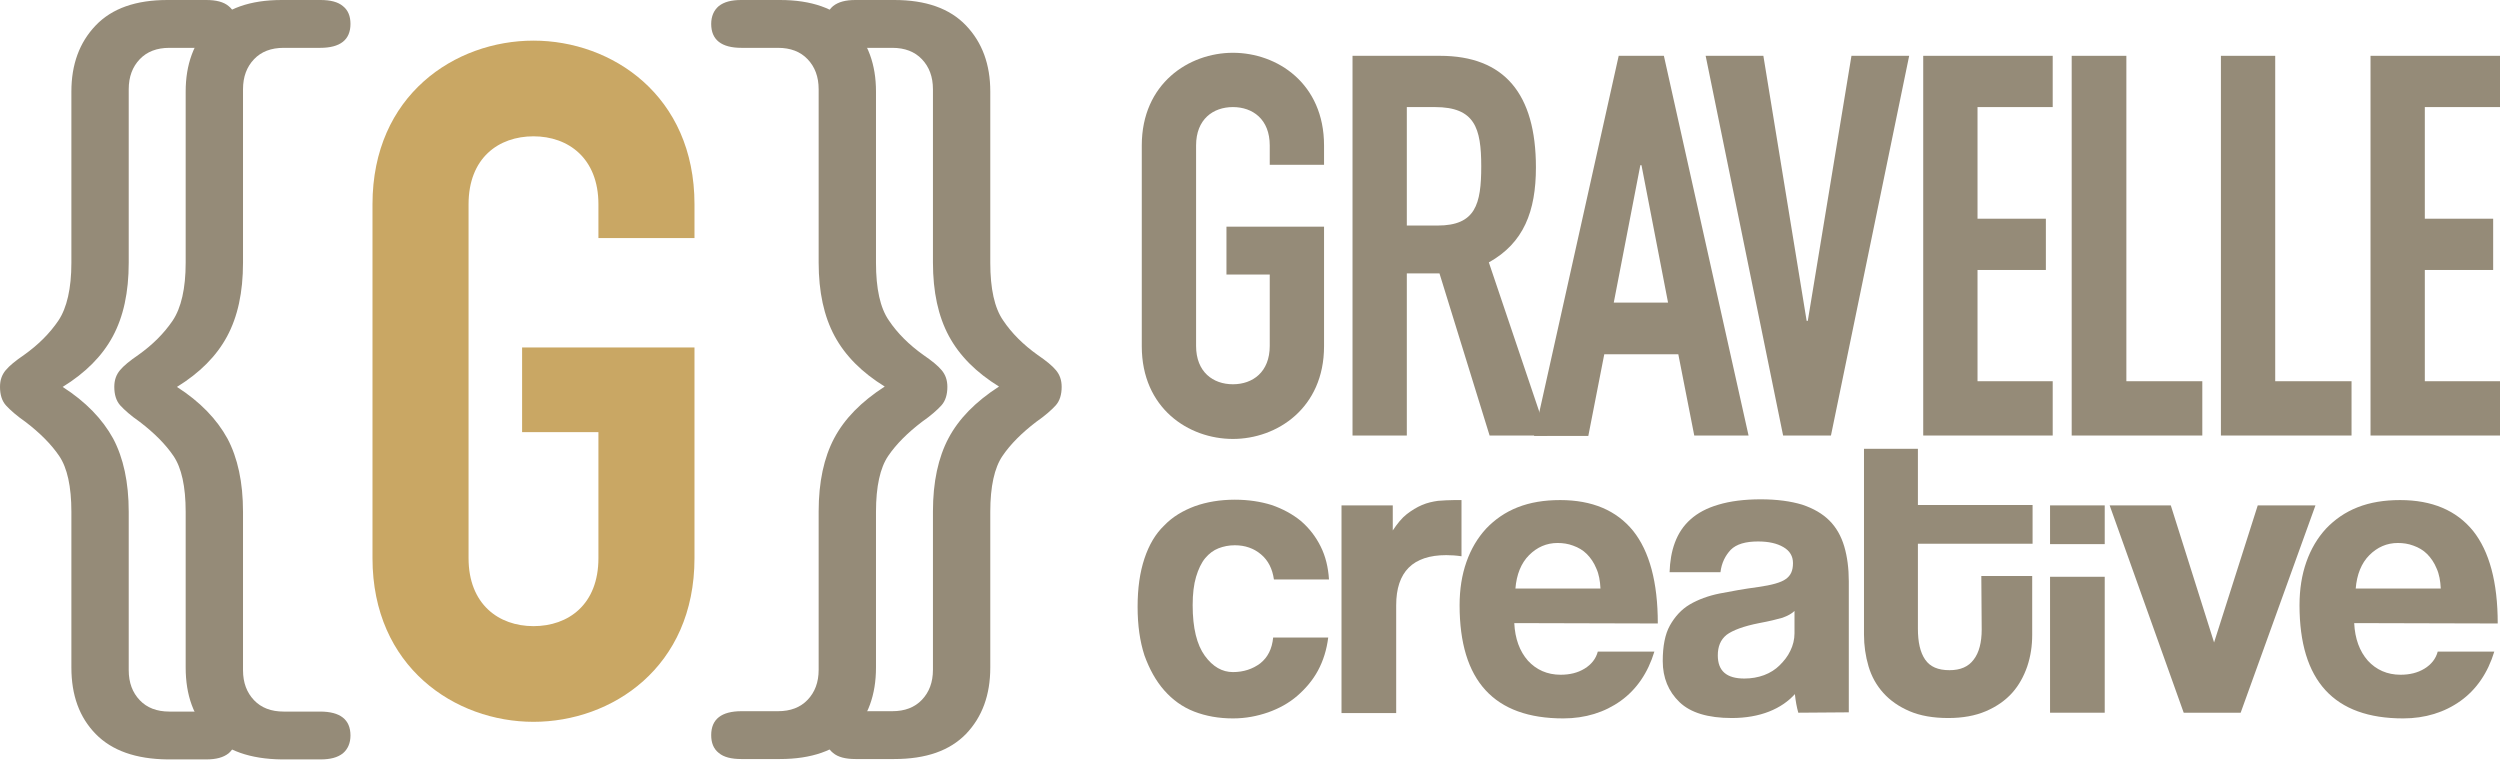
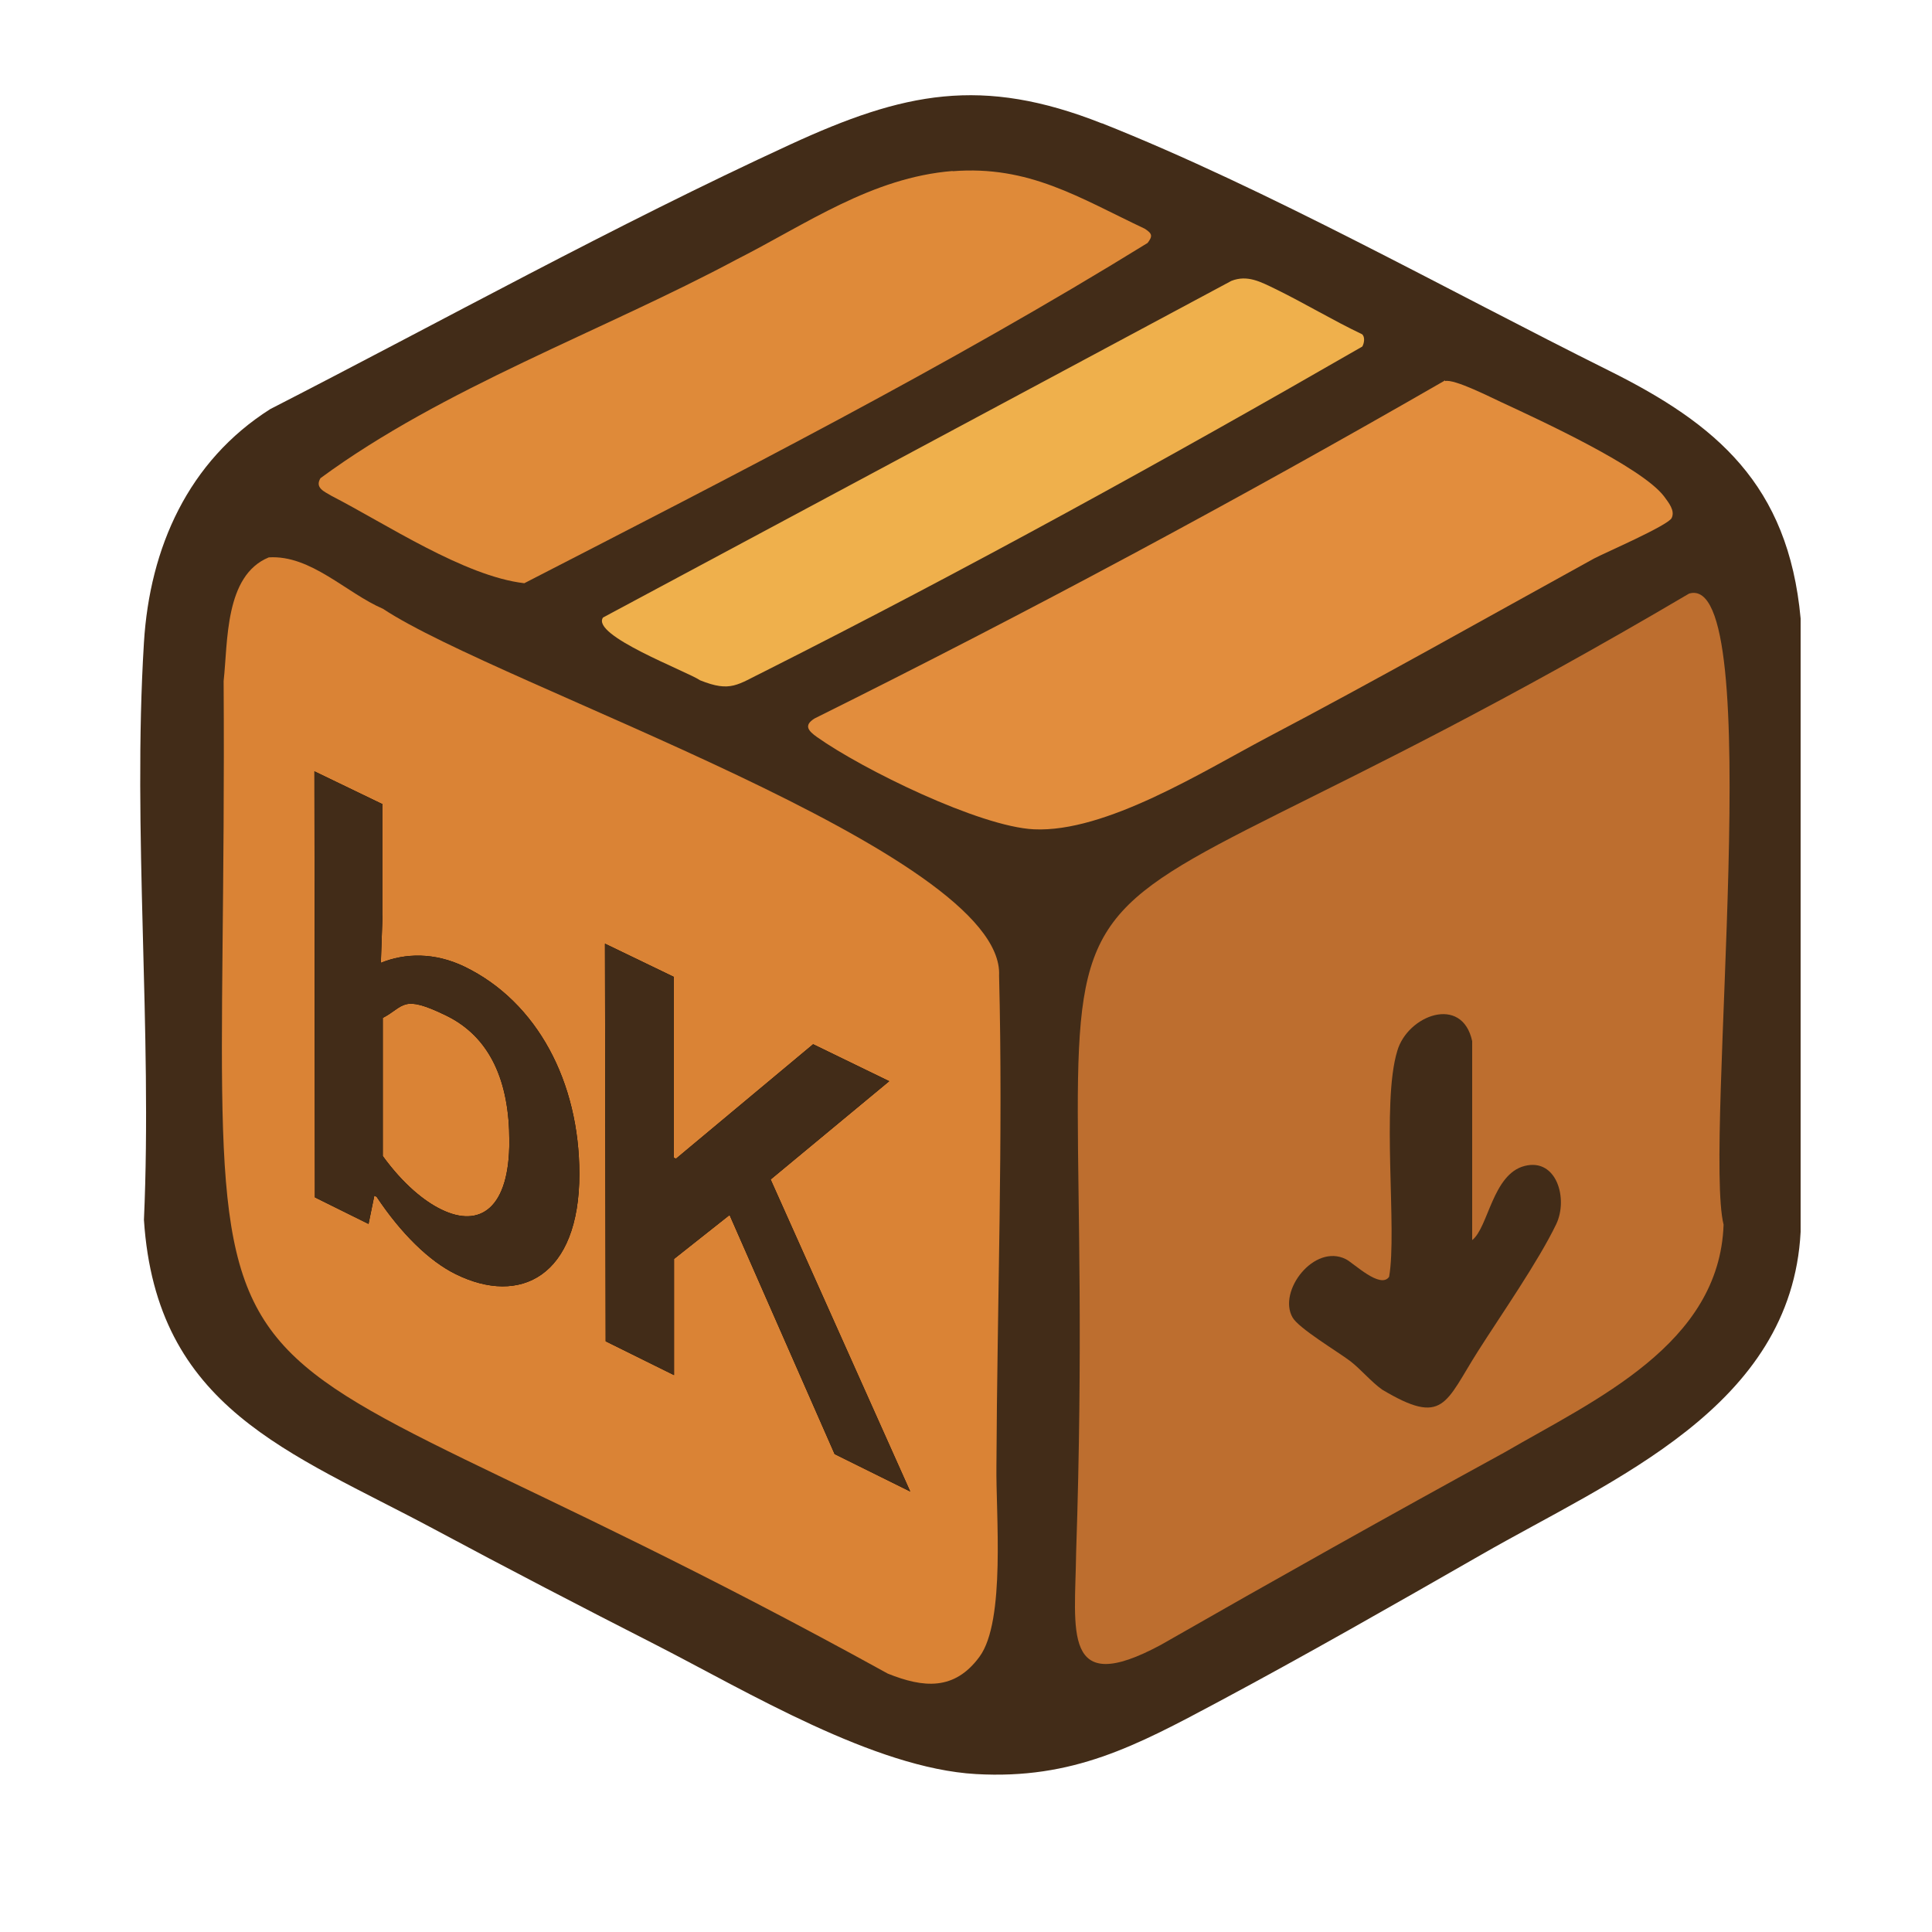
- <svg xmlns="http://www.w3.org/2000/svg" version="1.1" id="Layer_1" x="0px" y="0px" viewBox="0 0 658.4 199.9" enable-background="new 0 0 658.4 199.9" xml:space="preserve">
-   <path fill="#C9A764" d="M98.1,53.8c0-28.8,21.8-43.1,42.4-43.1s42.4,14.4,42.4,43.1v8.9h-25.3v-8.9c0-12.1-7.9-17.9-17.1-17.9  s-17.1,5.7-17.1,17.9V147c0,12.1,7.9,17.9,17.1,17.9s17.1-5.7,17.1-17.9v-33.2h-20.1V91.5h45.4V147c0,28.8-21.8,43.1-42.4,43.1  S98.1,175.7,98.1,147V53.8z" />
-   <g>
+ <svg xmlns="http://www.w3.org/2000/svg" width="800" height="800" version="1.1" viewBox="0 0 800 800">
+   <defs>
+     <style>
+       .st0 {
+         fill: #422c18;
+       }
+ 
+       .st1 {
+         fill: #e28d3d;
+       }
+ 
+       .st2 {
+         fill: #da8335;
+       }
+ 
+       .st3 {
+         fill: #df8a39;
+       }
+ 
+       .st4 {
+         fill: #efb04c;
+       }
+ 
+       .st5 {
+         fill: #bd6e2f;
+       }
+     </style>
+   </defs>
+   <g id="Layer_3">
+     <path class="st0" d="M456.2,51c68.5,27.2,142.8,69,210.1,102.5,44.4,22.1,74.2,47.1,79.3,102.6v254c-3.8,72.7-77.8,102.4-132.3,133.7-35.8,20.5-72.7,41.6-109,61-33.9,18.1-60,32.1-100.2,29.8-42.1-2.4-94.6-34.1-132.5-53.5-30.8-15.7-61.6-31.7-92-48-59.8-32-114.9-49.9-120-128,3.5-78.4-4.8-161,0-239,2.4-39.4,18.4-75.2,52.3-96.7,71.4-36.6,142.4-76,215.4-109.6,46.9-21.6,79.2-28.4,129-8.7Z" />
+     <path class="st0" d="M394.4,70.9c-33.7,2.6-60.7,22-89.4,36.6-45.2,22.9-92.7,43.7-137,68s-32.4,17.6-35.4,22.6,1.6,5.4,4.7,7.4c16.8,10.2,48.4,26,66.6,33.4,4.4,1.8,8.1,3.8,13.1,2.7,77-38.8,153.5-79.7,228.3-122.7,5.8-3.4,26.9-14.3,29.9-18.1s1.9-3.9-1.2-5.9c-27.2-12.9-47.9-26.3-79.6-23.8ZM522.2,117c-4.1-1.7-8-2.2-12.3-.6-85.3,49-172.9,93.9-260.1,139.4-.5,1.5-.4,3.4.4,4.8s35.2,19.3,39.8,21.2c12.7,5.1,15.4,1.9,26.7-3.7,41.7-20.3,85.8-44.9,127-67,40.6-21.7,80.6-44.5,120.5-67.5.8-1.4,1.1-4-.1-5.1-12.2-5.8-23.9-12.9-36-18.8s-4.5-2.1-5.8-2.7ZM598.4,157.8c-85.6,49.2-172.6,96-261.1,140-4.7,2.8-2.5,5.2,1,7.7,18.9,13.3,67.3,37.1,89.8,38.2,29.6,1.4,69.9-23.9,96.2-37.8,45.6-24.1,90.5-49.5,135.7-74.3s31.4-15.2,32.2-16.8c1.5-3.1-1.3-6.4-3.1-8.9-9.2-12.3-51.6-31.8-67.1-38.9-4.6-2.1-19.8-9.9-23.6-8.9ZM111.3,230.8c-11,2.5-16.5,22.8-17.6,32.4s.6,12.7-1.2,18.8c3.7,71.9-3.7,148.7,1.1,220,2.3,35,16,51.7,44.1,69.9,49.2,31.9,105.5,56.9,157.8,83.2,22.9,11.5,49.2,28.6,72.2,37.8s27.5,7.3,38-7c10.9-14.8,6.6-59.5,7-79,.6-37.9,1.1-76.1,1-113.9s2.2-61.3,0-89.1c-2-27.2-25.5-38.4-47-50-68-36.7-139.2-67.1-208.1-101.9-11.2-5.7-23.2-14.5-34.8-19.2s-7.5-3.2-12.5-2.1ZM699.4,245.8c-2.9.5-10.3,5-13.4,6.6-27.7,14.5-54.2,31.4-81.7,46.3-38.5,21-78.4,39.8-116.3,61.7-24.1,13.9-38.5,27.3-40.4,56.6-3.4,52.5.6,110.8,0,164.1-.2,20.5-1.8,41.5-2.1,61.9-.1,8-1.2,35.1,1.6,40.5,6.2,11.7,25.2,1.7,33.4-2.4,20.1-9.9,38.8-22.8,58.3-33.7,27.9-15.5,56.4-30,84-46,37.5-21.8,89.1-44.6,90.7-94.3-3.6-77.8,4.7-159.8,0-237.1-.6-9.5-1.1-26.5-14.3-24.2Z" />
+     <path class="st2" d="M111.3,230.8c17.4-1.1,32,14.7,47.3,21.3,48.3,32,257.6,101,255.1,151.9,1.7,66.9-.8,135.8-1.1,203-.3,19.5,3.9,64.2-7,79-10.4,14.2-23.3,12.9-38,7C54,520,94.7,627.5,92.6,282c1.8-16.3.4-43.7,18.7-51.2Z" />
+     <path class="st5" d="M699.4,245.8c32.8-9.9,5.9,227.7,14.3,261.3-1.7,49.6-53.2,72.5-90.7,94.3-47.7,26.1-95.1,52.7-142.3,79.7-41.2,22.2-35.5-6-35.1-38.1,11.6-346.7-58.1-213.3,253.8-397.2Z" />
+     <path class="st0" d="M609.6,513.6v-82.5c-4.2-19.3-26.7-10.7-31,4-6.7,21.9,0,74.3-3.4,93.6-3.6,5.2-14.7-5.7-17.9-7.3-13.1-6.6-28.3,13.2-22.1,24.1,2.5,4.5,18.6,14.1,23.9,18.1,4.3,3.3,8.7,8.6,13.2,11.8,25.6,15.3,26.1,5.5,39.7-15.9,9.6-15.1,25-37.2,32.4-52.6,5-10.5.2-27.5-13.1-24.1s-15,25.5-21.7,30.7Z" />
+     <path class="st1" d="M598.4,157.8c3.8-1,19,6.8,23.6,8.9,15.5,7.2,57.9,26.7,67.1,38.9,1.8,2.5,4.6,5.8,3.1,8.9s-27.9,14.5-32.2,16.8c-45.2,24.9-90.1,50.3-135.7,74.3-26.3,13.9-66.5,39.2-96.2,37.8-22.5-1.1-70.9-24.8-89.8-38.2-3.5-2.5-5.7-4.8-1-7.7,88.5-44,175.5-90.7,261.1-140Z" />
+     <path class="st3" d="M394.4,70.9c31.7-2.5,52.3,10.9,79.6,23.8,3.1,2,3.4,3,1.2,5.9-82.6,51-171.6,96.4-258.1,140.9-24.9-2.9-57.5-24.7-79.7-36.1-3.2-1.9-7.1-3.4-4.7-7.4,51-37.5,116.3-60.6,172.4-90.6,28.8-14.6,55.8-33.9,89.4-36.6Z" />
+     <path class="st4" d="M509.9,116.3c6.6-2.6,12.1.4,18.1,3.3,12.1,5.9,23.8,13,36,18.8,1.3,1.1.9,3.7.1,5.1-80.9,46.6-164.2,92.5-247.5,134.5-11.3,5.5-14,8.8-26.7,3.7-5.6-3.8-45.3-18.6-40.2-26L509.9,116.3Z" />
+   </g>
+   <g id="Layer_4">
    <g>
      <g>
-         <path fill="#958B78" d="M55.3,193.3c-4.3-4.4-6.4-10.2-6.4-17.5v-41c0-6.7-1.1-11.6-3.2-14.7c-2.1-3.1-5.1-6.1-8.9-9     c-2.3-1.6-4-3.1-5.1-4.3c-1.1-1.2-1.6-2.9-1.6-4.9c0-1.8,0.5-3.2,1.5-4.4c1-1.2,2.6-2.5,4.8-4c3.8-2.7,6.8-5.7,9.1-9.1     c2.2-3.3,3.4-8.4,3.4-15.2V24.1c0-7.1,2.1-12.9,6.4-17.4S65.9,0,74.2,0h10.2C87,0,89,0.5,90.3,1.6c1.4,1.1,2,2.7,2,4.7     c0,4.2-2.7,6.3-8,6.3h-9.6c-3.3,0-5.9,1-7.8,3S64,20.2,64,23.5v45.7c0,7.8-1.4,14.2-4.2,19.4c-2.8,5.2-7.2,9.6-13.2,13.3     c6.1,3.9,10.5,8.5,13.3,13.6c2.7,5.1,4.1,11.5,4.1,19.3v41.7c0,3.3,1,5.9,2.9,7.9c1.9,2,4.5,3,7.8,3h9.6c5.3,0,8,2.1,8,6.3     c0,2-0.7,3.6-2,4.7c-1.4,1.1-3.3,1.6-5.9,1.6H74.2C65.9,199.9,59.6,197.7,55.3,193.3z" />
-       </g>
-     </g>
-     <g>
-       <g>
-         <path fill="#958B78" d="M25.2,193.3c-4.3-4.4-6.4-10.2-6.4-17.5v-41c0-6.7-1.1-11.6-3.2-14.7s-5.1-6.1-8.9-9     c-2.3-1.6-4-3.1-5.1-4.3c-1.1-1.2-1.6-2.9-1.6-4.9c0-1.8,0.5-3.2,1.5-4.4c1-1.2,2.6-2.5,4.8-4c3.8-2.7,6.8-5.7,9.1-9.1     c2.2-3.3,3.4-8.4,3.4-15.2V24.1c0-7.1,2.1-12.9,6.4-17.4S35.8,0,44.1,0h10.2c2.6,0,4.6,0.5,5.9,1.6c1.4,1.1,2,2.7,2,4.7     c0,4.2-2.7,6.3-8,6.3h-9.6c-3.3,0-5.9,1-7.8,3c-1.9,2-2.9,4.6-2.9,7.9v45.7c0,7.8-1.4,14.2-4.2,19.4c-2.8,5.2-7.2,9.6-13.2,13.3     c6.1,3.9,10.5,8.5,13.3,13.6c2.7,5.1,4.1,11.5,4.1,19.3v41.7c0,3.3,1,5.9,2.9,7.9s4.5,3,7.8,3h9.6c5.3,0,8,2.1,8,6.3     c0,2-0.7,3.6-2,4.7c-1.4,1.1-3.3,1.6-5.9,1.6H44.1C35.8,199.9,29.5,197.7,25.2,193.3z" />
-       </g>
-     </g>
-     <g>
-       <g>
-         <path fill="#958B78" d="M205.4,199.9h-10.2c-2.6,0-4.6-0.5-5.9-1.6c-1.4-1.1-2-2.7-2-4.7c0-4.2,2.7-6.3,8-6.3h9.6     c3.3,0,5.9-1,7.8-3c1.9-2,2.9-4.6,2.9-7.9v-41.7c0-7.8,1.4-14.2,4.1-19.3c2.7-5.1,7.1-9.6,13.3-13.6c-6-3.7-10.4-8.1-13.2-13.3     c-2.8-5.2-4.2-11.6-4.2-19.4V23.5c0-3.3-1-5.9-2.9-7.9s-4.5-3-7.8-3h-9.6c-5.3,0-8-2.1-8-6.3c0-2,0.7-3.6,2-4.7     c1.4-1.1,3.3-1.6,5.9-1.6h10.2c8.3,0,14.6,2.2,18.9,6.7c4.3,4.5,6.4,10.3,6.4,17.4v45.1c0,6.8,1.1,11.9,3.4,15.2     c2.2,3.3,5.3,6.4,9.1,9.1c2.2,1.5,3.8,2.8,4.8,4s1.5,2.6,1.5,4.4c0,2-0.5,3.7-1.6,4.9c-1.1,1.2-2.8,2.7-5.1,4.3     c-3.8,2.9-6.8,5.9-8.9,9c-2.1,3.1-3.2,8-3.2,14.7v41c0,7.2-2.1,13-6.4,17.5C220,197.7,213.7,199.9,205.4,199.9z" />
-       </g>
-     </g>
-     <g>
-       <g>
-         <path fill="#958B78" d="M235.5,199.9h-10.2c-2.6,0-4.6-0.5-5.9-1.6c-1.4-1.1-2-2.7-2-4.7c0-4.2,2.7-6.3,8-6.3h9.6     c3.3,0,5.9-1,7.8-3c1.9-2,2.9-4.6,2.9-7.9v-41.7c0-7.8,1.4-14.2,4.1-19.3c2.7-5.1,7.1-9.6,13.3-13.6c-6-3.7-10.4-8.1-13.2-13.3     c-2.8-5.2-4.2-11.6-4.2-19.4V23.5c0-3.3-1-5.9-2.9-7.9s-4.5-3-7.8-3h-9.6c-5.3,0-8-2.1-8-6.3c0-2,0.7-3.6,2-4.7     c1.4-1.1,3.3-1.6,5.9-1.6h10.2c8.3,0,14.6,2.2,18.9,6.7s6.4,10.3,6.4,17.4v45.1c0,6.8,1.1,11.9,3.4,15.2c2.2,3.3,5.3,6.4,9.1,9.1     c2.2,1.5,3.8,2.8,4.8,4s1.5,2.6,1.5,4.4c0,2-0.5,3.7-1.6,4.9c-1.1,1.2-2.8,2.7-5.1,4.3c-3.8,2.9-6.8,5.9-8.9,9s-3.2,8-3.2,14.7     v41c0,7.2-2.1,13-6.4,17.5C250.1,197.7,243.9,199.9,235.5,199.9z" />
-       </g>
-     </g>
-   </g>
-   <g>
-     <g>
-       <path fill="#958B78" d="M349.8,167.9c-0.4,3.2-1.3,6.1-2.7,8.7c-1.4,2.6-3.3,4.8-5.5,6.7s-4.8,3.3-7.6,4.3c-2.9,1-5.9,1.6-9.3,1.6    c-3.7,0-7.1-0.6-10.2-1.8s-5.7-3.1-7.9-5.6c-2.2-2.5-3.9-5.6-5.2-9.2c-1.2-3.7-1.8-7.9-1.8-12.8c0-4.9,0.6-9.1,1.8-12.7    c1.2-3.6,2.9-6.5,5.2-8.7c2.2-2.3,4.9-3.9,8.1-5.1c3.1-1.1,6.6-1.7,10.5-1.7c3.6,0,6.8,0.5,9.7,1.4c2.9,1,5.5,2.4,7.7,4.2    c2.2,1.9,3.9,4.1,5.2,6.7c1.3,2.6,2,5.5,2.2,8.7h-14.5c-0.4-2.8-1.5-5-3.4-6.6s-4.2-2.4-6.9-2.4c-1.6,0-3,0.3-4.3,0.8    s-2.5,1.4-3.5,2.6c-1,1.2-1.8,2.9-2.4,4.9s-0.9,4.5-0.9,7.5c0,6,1.1,10.4,3.2,13.3c2.1,2.9,4.6,4.3,7.4,4.3s5.2-0.8,7.2-2.3    c2-1.6,3.1-3.8,3.4-6.8L349.8,167.9L349.8,167.9z" />
-       <path fill="#958B78" d="M353.3,187.7v-54.6h13.5v6.6c1.2-1.8,2.4-3.3,3.7-4.3c1.3-1,2.6-1.8,4-2.4c1.4-0.6,2.8-0.9,4.2-1.1    c1.4-0.1,2.8-0.2,4.3-0.2h1.9v14.8c-1.3-0.2-2.7-0.3-4-0.3c-8.8,0-13.2,4.4-13.2,13.2v28.4h-14.4V187.7z" />
-       <path fill="#958B78" d="M398.8,164.1c0.2,4.1,1.4,7.4,3.6,9.9c2.2,2.4,5.1,3.7,8.6,3.7c2.4,0,4.5-0.5,6.3-1.6s3-2.6,3.5-4.5h14.9    c-1.7,5.6-4.7,10-8.9,13c-4.2,3-9.3,4.6-15.1,4.6c-18.2,0-27.3-9.9-27.3-29.8c0-4.2,0.6-8,1.8-11.4c1.2-3.4,2.9-6.3,5.2-8.8    c2.3-2.4,5-4.3,8.3-5.6s7-1.9,11.2-1.9c8.4,0,14.8,2.7,19.2,8.1c4.3,5.4,6.5,13.5,6.5,24.4L398.8,164.1L398.8,164.1z M421.5,155    c-0.1-2-0.4-3.8-1.1-5.3c-0.6-1.5-1.5-2.8-2.5-3.8s-2.2-1.7-3.6-2.2c-1.3-0.5-2.7-0.7-4.1-0.7c-2.9,0-5.4,1.1-7.5,3.2    c-2.1,2.1-3.3,5.1-3.6,8.8H421.5z" />
-       <path fill="#958B78" d="M473.6,187.7c-0.4-1.4-0.7-3-0.9-4.9c-1.7,1.9-4,3.5-6.8,4.6s-6.1,1.7-9.8,1.7c-6.3,0-10.9-1.4-13.8-4.2    s-4.4-6.4-4.4-10.8c0-3.9,0.6-7.1,1.9-9.4c1.3-2.3,3-4.2,5.2-5.5s4.9-2.3,7.9-2.9c3.1-0.6,6.4-1.2,10.1-1.7    c3.6-0.5,6.1-1.2,7.3-2.1c1.3-0.9,1.9-2.2,1.9-4.2c0-1.8-0.8-3.2-2.5-4.2s-3.9-1.5-6.7-1.5c-3.3,0-5.7,0.7-7.2,2.2    c-1.4,1.5-2.4,3.4-2.7,5.9h-13.4c0.1-2.8,0.5-5.4,1.4-7.8c0.9-2.4,2.2-4.4,4.1-6.1c1.9-1.7,4.3-3,7.4-3.9c3-0.9,6.7-1.4,11.1-1.4    c4.3,0,7.9,0.5,10.9,1.4c3,1,5.4,2.4,7.2,4.2c1.8,1.8,3.1,4.1,3.9,6.8s1.2,5.8,1.2,9.2v34.5L473.6,187.7L473.6,187.7z     M472.6,160.9c-0.7,0.7-1.8,1.3-3.2,1.8c-1.4,0.4-3.4,0.9-6.1,1.4c-4.1,0.8-7,1.9-8.6,3.1c-1.6,1.3-2.3,3.1-2.3,5.4    c0,4.1,2.3,6.1,7,6.1c1.8,0,3.6-0.3,5.2-0.9c1.6-0.6,3-1.5,4.1-2.6s2.1-2.3,2.8-3.8c0.7-1.4,1.1-3,1.1-4.6V160.9z" />
-       <path fill="#958B78" d="M521.8,151.7h13.4v15.5c0,2.9-0.4,5.6-1.3,8.3c-0.9,2.6-2.2,5-4,7s-4.1,3.6-6.9,4.8    c-2.8,1.2-6.1,1.8-9.9,1.8c-4,0-7.4-0.6-10.2-1.8c-2.8-1.2-5.1-2.8-6.9-4.8s-3.1-4.3-3.9-7s-1.2-5.5-1.2-8.4v-48.9h14.2V133h30.2    v10.2h-30.2v22.4c0,3.5,0.6,6.2,1.9,8.1c1.3,1.9,3.4,2.8,6.4,2.8c2.9,0,5-0.9,6.4-2.8c1.4-1.8,2.1-4.5,2.1-7.9L521.8,151.7    L521.8,151.7z" />
-       <path fill="#958B78" d="M575.1,187.7l-19.5-54.6h16.1l11.4,36.1l11.5-36.1h15.2l-19.7,54.6L575.1,187.7L575.1,187.7z" />
-       <path fill="#958B78" d="M620,164.1c0.2,4.1,1.4,7.4,3.6,9.9c2.2,2.4,5.1,3.7,8.6,3.7c2.4,0,4.5-0.5,6.3-1.6s3-2.6,3.5-4.5h14.9    c-1.7,5.6-4.7,10-8.9,13s-9.3,4.6-15.1,4.6c-18.2,0-27.3-9.9-27.3-29.8c0-4.2,0.6-8,1.8-11.4s2.9-6.3,5.2-8.8    c2.3-2.4,5-4.3,8.3-5.6s7-1.9,11.2-1.9c8.4,0,14.8,2.7,19.2,8.1c4.3,5.4,6.5,13.5,6.5,24.4L620,164.1L620,164.1z M642.8,155    c-0.1-2-0.4-3.8-1.1-5.3c-0.6-1.5-1.5-2.8-2.5-3.8s-2.2-1.7-3.6-2.2c-1.3-0.5-2.7-0.7-4.1-0.7c-2.9,0-5.4,1.1-7.5,3.2    c-2.1,2.1-3.3,5.1-3.6,8.8H642.8z" />
-       <g>
-         <rect x="539.9" y="133.1" fill="#958B78" width="14.4" height="10.2" />
-         <rect x="539.9" y="151.9" fill="#958B78" width="14.4" height="35.8" />
-       </g>
-     </g>
-     <g>
-       <path fill="#958B78" d="M300.7,38.3c0-16.3,12.4-24.4,24-24.4c11.7,0,24,8.1,24,24.4v5.1h-14.3v-5.1c0-6.9-4.5-10.1-9.7-10.1    s-9.7,3.2-9.7,10.1v52.8c0,6.9,4.5,10.1,9.7,10.1s9.7-3.2,9.7-10.1V72.3H323V59.7h25.7v31.5c0,16.3-12.4,24.4-24,24.4    c-11.7,0-24-8.1-24-24.4V38.3z" />
-       <path fill="#958B78" d="M356.2,14.7h23c17,0,25.3,10,25.3,29.4c0,11.5-3.2,19.9-12.4,25l15.4,45.6h-15.2L379.1,72h-8.6v42.7h-14.3    V14.7z M370.5,59.4h8.1c10,0,11.5-5.6,11.5-15.6c0-10.1-1.7-15.6-12.2-15.6h-7.4V59.4z" />
-       <path fill="#958B78" d="M426.3,14.7h11.9l22.3,100h-14.3L442,93.3h-19.5l-4.2,21.5H404L426.3,14.7z M432.3,43.5H432l-7,36.2h14.3    L432.3,43.5z" />
-       <path fill="#958B78" d="M482.2,114.7h-12.6l-20.4-100h15.2l11.4,69.8h0.3l11.5-69.8h15.2L482.2,114.7z" />
-       <g>
-         <polygon fill="#958B78" points="619.3,100.4 599.2,100.4 599.2,14.7 584.9,14.7 584.9,114.7 619.3,114.7    " />
+         <path d="M155.8,495.5l-.8-.4-2.4,11.7-22.2-11-.2-176.4,28.2,13.6v45.7c0,0-.7,20-.7,20,10-4.1,22.3-4.4,34.7,1.6,30.1,14.6,47.5,47.8,47.5,85.8,0,42.4-24.5,54.7-51.2,41.5-11-5.4-22.7-16.9-32.8-32.1ZM210.9,472.4c0-24.6-7.9-43-26.2-51.9s-17.1-3.8-26.2,1v57.2c8.5,11.7,17.2,18.7,24.2,22.1,16.1,7.9,28.3-.5,28.2-28.4Z" />
+         <path d="M250.6,390.8l28.4,13.7v74.9c.1,0,.9.4.9.4l56.8-47.4,31.5,15.3-49.1,40.7,57.8,129.2-31.3-15.5-43.5-99-23,18.2v48.1c0,0-28.3-14-28.3-14l-.3-164.6Z" />
      </g>
      <g>
-         <polygon fill="#958B78" points="580,100.4 560,100.4 560,14.7 545.6,14.7 545.6,114.7 580,114.7    " />
-       </g>
-       <g>
-         <polygon fill="#958B78" points="540.6,100.4 520.8,100.4 520.8,71.1 538.8,71.1 538.8,57.6 520.8,57.6 520.8,28.2 540.6,28.2      540.6,14.7 506.5,14.7 506.5,114.7 540.6,114.7    " />
-       </g>
-       <g>
-         <polygon fill="#958B78" points="658.4,100.4 638.6,100.4 638.6,71.1 656.6,71.1 656.6,57.6 638.6,57.6 638.6,28.2 658.4,28.2      658.4,14.7 624.3,14.7 624.3,114.7 658.4,114.7    " />
+         <path class="st0" d="M155.8,495.5l-.8-.4-2.4,11.7-22.2-11-.2-176.4,28.2,13.6v45.7c0,0-.7,20-.7,20,10-4.1,22.3-4.4,34.7,1.6,30.1,14.6,47.5,47.8,47.5,85.8,0,42.4-24.5,54.7-51.2,41.5-11-5.4-22.7-16.9-32.8-32.1ZM210.9,472.4c0-24.6-7.9-43-26.2-51.9s-17.1-3.8-26.2,1v57.2c8.5,11.7,17.2,18.7,24.2,22.1,16.1,7.9,28.3-.5,28.2-28.4Z" />
+         <path class="st0" d="M250.6,390.8l28.4,13.7v74.9c.1,0,.9.4.9.4l56.8-47.4,31.5,15.3-49.1,40.7,57.8,129.2-31.3-15.5-43.5-99-23,18.2v48.1c0,0-28.3-14-28.3-14l-.3-164.6Z" />
      </g>
    </g>
  </g>
</svg>
